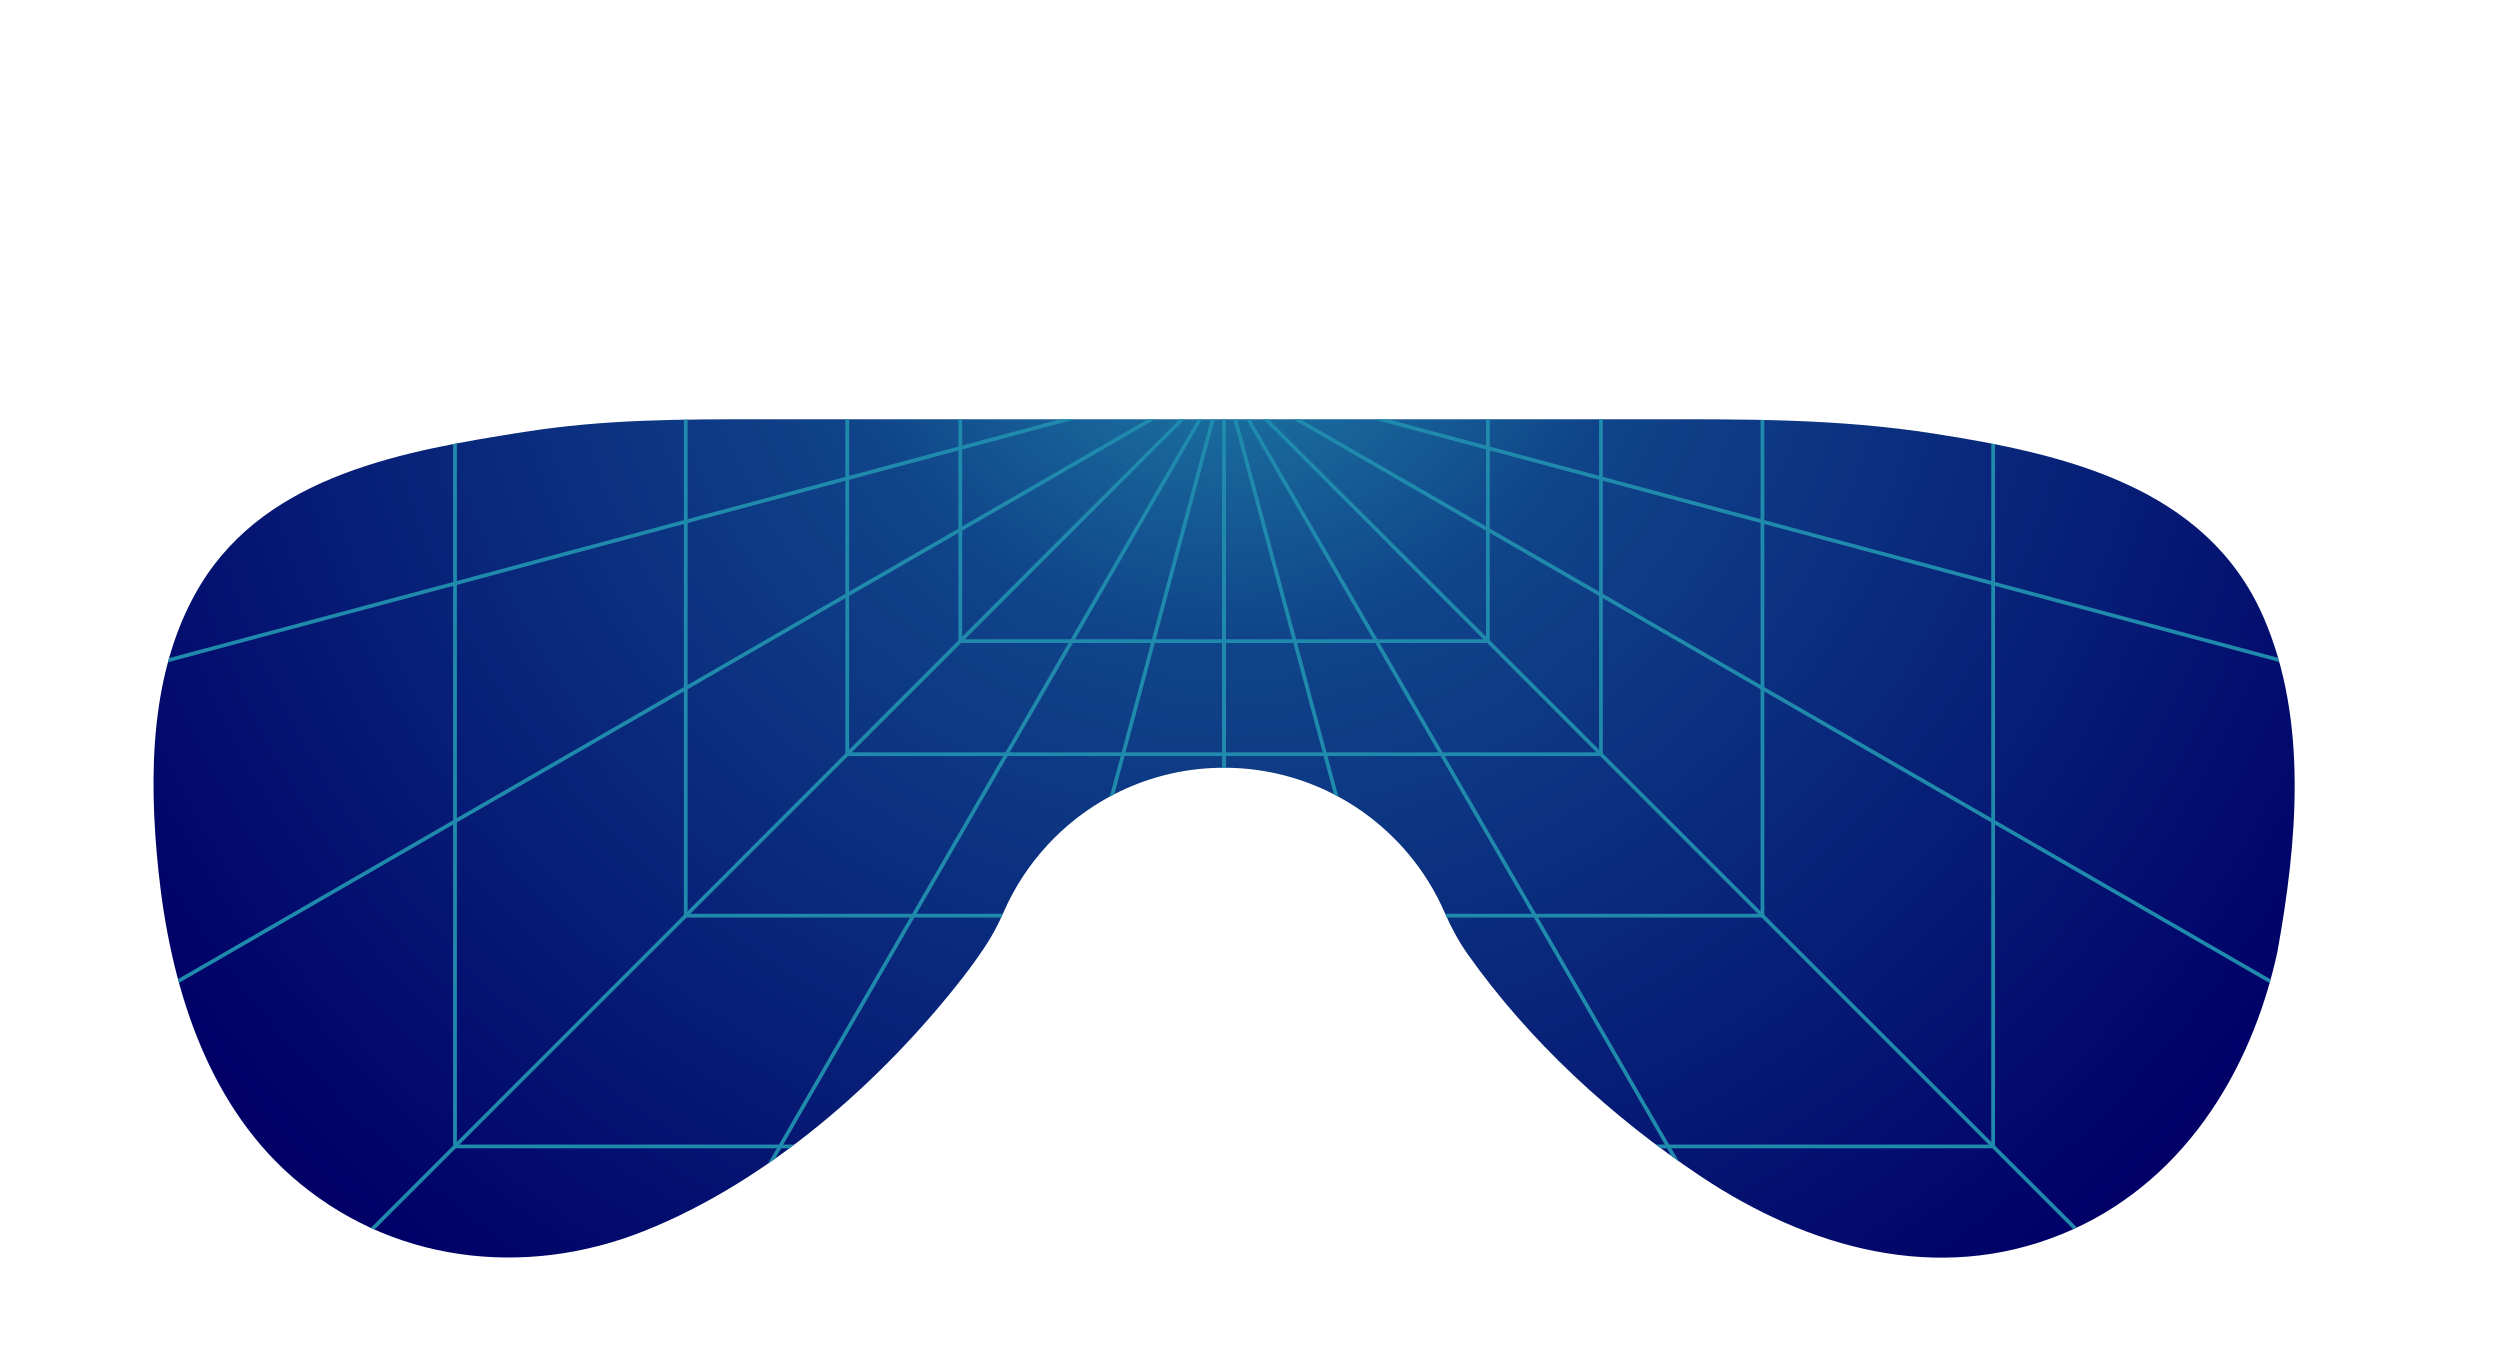
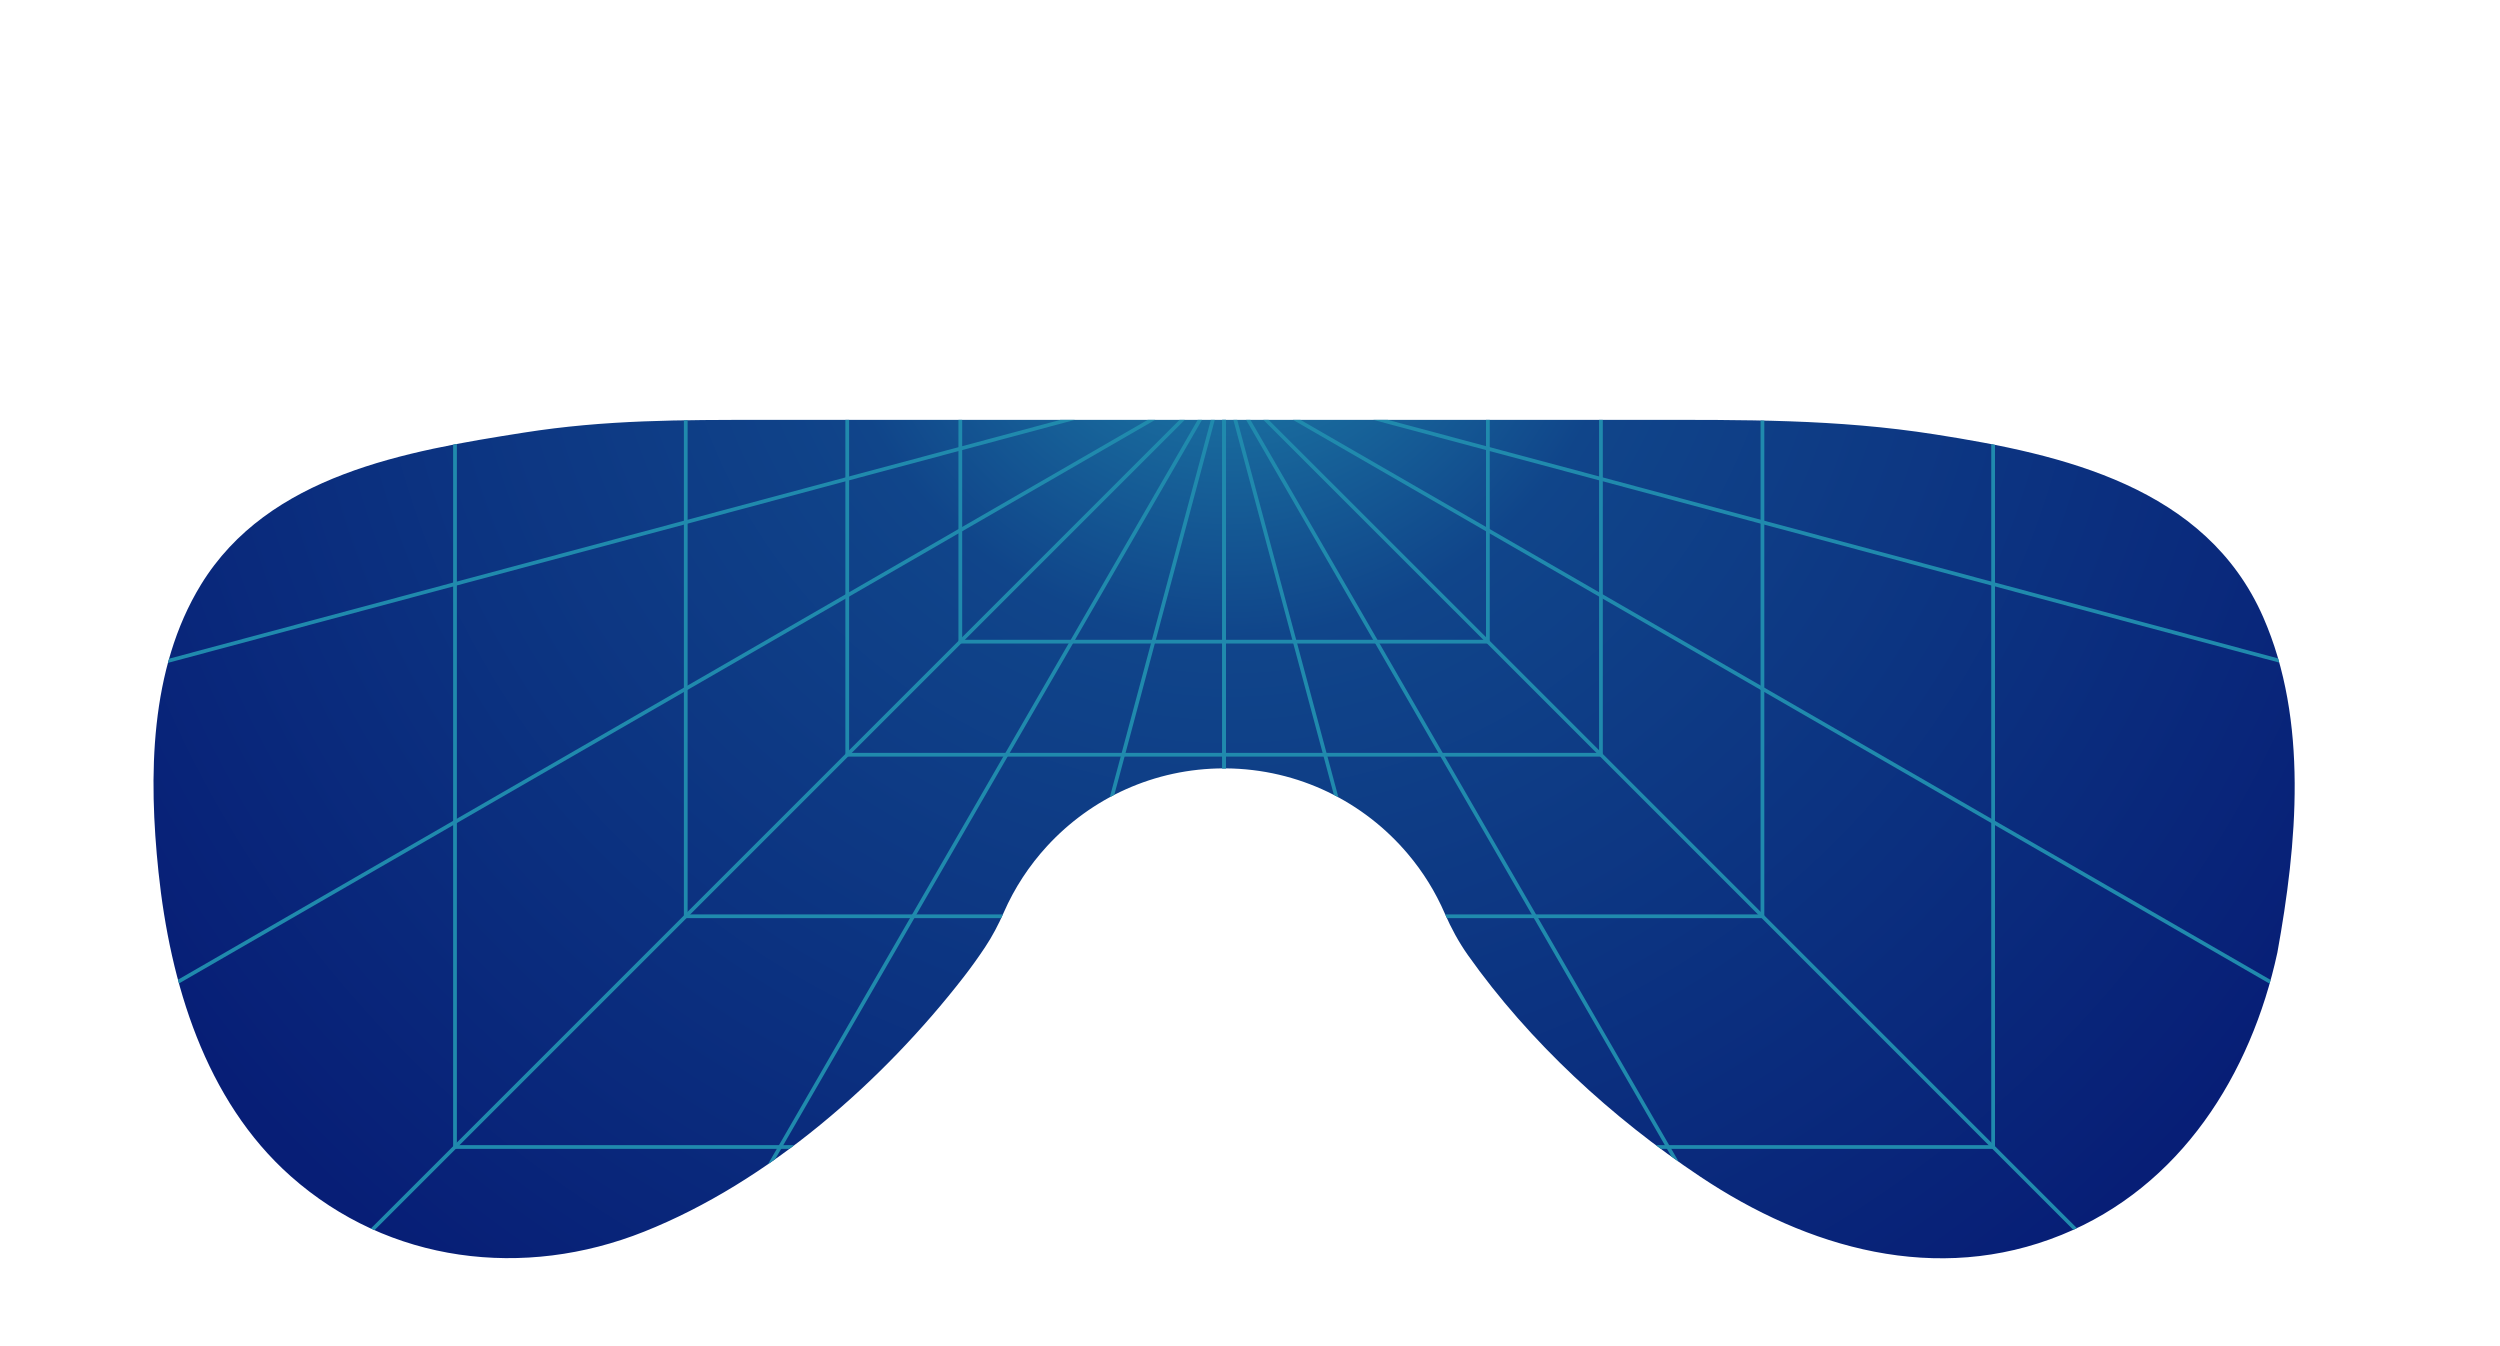
- <svg xmlns="http://www.w3.org/2000/svg" xmlns:xlink="http://www.w3.org/1999/xlink" version="1.1" id="Layer_1" x="0px" y="0px" viewBox="0 0 4000 2153" style="enable-background:new 0 0 4000 2153;" xml:space="preserve">
+ <svg xmlns="http://www.w3.org/2000/svg" xmlns:xlink="http://www.w3.org/1999/xlink" version="1.1" id="Layer_2" x="0px" y="0px" viewBox="0 0 4000 2153" style="enable-background:new 0 0 4000 2153;" xml:space="preserve">
  <style type="text/css">
	.st0{fill:url(#SVGID_1_);}
- 	.st1{clip-path:url(#SVGID_3_);}
+ 	.st1{clip-path:url(#SVGID_2_);}
	.st2{fill:none;stroke:#208AAD;stroke-width:6;stroke-miterlimit:10;}
</style>
-   <radialGradient id="SVGID_1_" cx="1965.454" cy="371.759" r="2100.623" gradientUnits="userSpaceOnUse">
+   <radialGradient id="SVGID_1_" cx="1965.454" cy="372.696" r="2100.623" gradientUnits="userSpaceOnUse">
    <stop offset="0" style="stop-color:#208AAD" />
    <stop offset="0.309" style="stop-color:#10458A" />
-     <stop offset="1" style="stop-color:#000067" />
+     <stop offset="1" style="stop-color:#071E76" />
  </radialGradient>
-   <path class="st0" d="M3643.8,1523.1c-42.3,195.5-154.9,374.4-345.3,451.7c-199.2,80.9-405.8,22.1-578.6-93.5  c-140.5-93.9-272.4-214.4-371.3-354.2c-14.6-20.7-26.7-43-36.8-66.2c-15-34.8-35-67-59.2-95.6c-70-83-174.5-136-291.4-136.9  c-0.9,0-1.8,0-2.8,0c-112,0-212.8,47.9-283,124.3c-28.6,31.1-52.2,66.9-69.3,106.1c-8.5,19.4-18.4,38.3-30.1,55.9  c-10.6,15.9-21.8,31.6-33.8,47.1c-130,167.7-313,328.7-511.5,407.8c-192.1,76.6-408.3,50.9-565.6-88.7  c-137.3-121.8-192.9-309.8-211.5-486.6c-16-152.4-14.7-324.9,67.9-459.8C429.4,758.5,650.1,720.9,838,691.2  c130.9-20.7,251.8-20.4,384.2-20.4h1407.4c159.8,0,308.5-1.6,466.3,23.2c204.9,32.1,433.7,83.8,525.2,292.4  C3693.8,1152.4,3675.2,1349.6,3643.8,1523.1z" />
+   <path class="st0" d="M3643.8,1524.1c-42.3,195.5-154.9,374.4-345.3,451.7c-199.2,80.9-405.8,22.1-578.6-93.5  c-140.5-93.9-272.4-214.4-371.3-354.2c-14.6-20.7-26.7-43-36.8-66.2c-15-34.8-35-67-59.2-95.6c-70-83-174.5-136-291.4-136.9  c-0.9,0-1.8,0-2.8,0c-112,0-212.8,47.9-283,124.3c-28.6,31.1-52.2,66.9-69.3,106.1c-8.5,19.4-18.4,38.3-30.1,55.9  c-10.6,15.9-21.8,31.6-33.8,47.1c-130,167.7-313,328.7-511.5,407.8c-192.1,76.6-408.3,50.9-565.6-88.7  c-137.3-121.8-192.9-309.8-211.5-486.6c-16-152.4-14.7-324.9,67.9-459.8C429.4,759.4,650.1,721.8,838,692.2  c130.9-20.7,251.8-20.4,384.2-20.4h1407.4c159.8,0,308.5-1.6,466.3,23.2c204.9,32.1,433.7,83.8,525.2,292.4  C3693.8,1153.3,3675.2,1350.6,3643.8,1524.1z" />
  <g>
    <defs>
-       <path id="SVGID_2_" d="M3643.8,1523.1c-42.3,195.5-154.9,374.4-345.3,451.7c-199.2,80.9-405.8,22.1-578.6-93.5    c-140.5-93.9-272.4-214.4-371.3-354.2c-14.6-20.7-26.7-43-36.8-66.2c-15-34.8-35-67-59.2-95.6c-70-83-174.5-136-291.4-136.9    c-0.9,0-1.8,0-2.8,0c-112,0-212.8,47.9-283,124.3c-28.6,31.1-52.2,66.9-69.3,106.1c-8.5,19.4-18.4,38.3-30.1,55.9    c-10.6,15.9-21.8,31.6-33.8,47.1c-130,167.7-313,328.7-511.5,407.8c-192.1,76.6-408.3,50.9-565.6-88.7    c-137.3-121.8-192.9-309.8-211.5-486.6c-16-152.4-14.7-324.9,67.9-459.8C429.4,758.5,650.1,720.9,838,691.2    c130.9-20.7,251.8-20.4,384.2-20.4h1407.4c159.8,0,308.5-1.6,466.3,23.2c204.9,32.1,433.7,83.8,525.2,292.4    C3693.8,1152.4,3675.2,1349.6,3643.8,1523.1z" />
+       <path id="SVGID_5_" d="M3643.8,1524.1c-42.3,195.5-154.9,374.4-345.3,451.7c-199.2,80.9-405.8,22.1-578.6-93.5    c-140.5-93.9-272.4-214.4-371.3-354.2c-14.6-20.7-26.7-43-36.8-66.2c-15-34.8-35-67-59.2-95.6c-70-83-174.5-136-291.4-136.9    c-0.9,0-1.8,0-2.8,0c-112,0-212.8,47.9-283,124.3c-28.6,31.1-52.2,66.9-69.3,106.1c-8.5,19.4-18.4,38.3-30.1,55.9    c-10.6,15.9-21.8,31.6-33.8,47.1c-130,167.7-313,328.7-511.5,407.8c-192.1,76.6-408.3,50.9-565.6-88.7    c-137.3-121.8-192.9-309.8-211.5-486.6c-16-152.4-14.7-324.9,67.9-459.8C429.4,759.4,650.1,721.8,838,692.2    c130.9-20.7,251.8-20.4,384.2-20.4h1407.4c159.8,0,308.5-1.6,466.3,23.2c204.9,32.1,433.7,83.8,525.2,292.4    C3693.8,1153.3,3675.2,1350.6,3643.8,1524.1z" />
    </defs>
-     <clipPath id="SVGID_3_">
-       <use xlink:href="#SVGID_2_" style="overflow:visible;" />
+     <clipPath id="SVGID_2_">
+       <use xlink:href="#SVGID_5_" style="overflow:visible;" />
    </clipPath>
    <g class="st1">
-       <rect x="200.7" y="-1154.1" class="st2" width="3515.7" height="3515.7" />
-       <rect x="728" y="-626.8" class="st2" width="2461" height="2461" />
-       <rect x="1097.2" y="-257.6" class="st2" width="1722.7" height="1722.7" />
-       <rect x="1355.6" y="0.8" class="st2" width="1205.9" height="1205.9" />
-       <rect x="1536.5" y="181.7" class="st2" width="844.1" height="844.1" />
-       <polyline class="st2" points="1958.5,2361.6 1958.5,1834.2 1958.5,1465.1 1958.5,1206.7 1958.5,1025.8 1958.5,603.7 1958.5,181.7     1958.5,0.8 1958.5,-257.6 1958.5,-626.8 1958.5,-1154.1   " />
-       <polyline class="st2" points="1958.5,2361.6 1958.5,1834.2 1958.5,1465.1 1958.5,1206.7 1958.5,1025.8 1958.5,603.7 1958.5,181.7     1958.5,0.8 1958.5,-257.6 1958.5,-626.8 1958.5,-1154.1   " />
-       <polyline class="st2" points="2429.5,2361.6 2288.3,1834.2 2189.3,1465.1 2120.1,1206.7 2071.6,1025.8 1958.5,603.7 1845.4,181.7     1797,0.8 1727.7,-257.6 1628.8,-626.8 1487.5,-1154.1   " />
-       <polyline class="st2" points="2973.4,2361.6 2668.9,1834.2 2455.9,1465.1 2306.6,1206.7 2202.2,1025.8 1958.5,603.7 1714.9,181.7     1610.4,0.8 1461.2,-257.6 1248.1,-626.8 943.7,-1154.1   " />
-       <polyline class="st2" points="3716.4,2361.6 3189,1834.2 2819.9,1465.1 2561.5,1206.7 2380.6,1025.8 1958.5,603.7 1536.5,181.7     1355.6,0.8 1097.2,-257.6 728,-626.8 200.7,-1154.1   " />
-       <polyline class="st2" points="3716.4,1618.6 3189,1314.1 2819.9,1101.1 2561.5,951.8 2380.6,847.4 1958.5,603.7 1536.5,360     1355.6,255.6 1097.2,106.4 728,-106.7 200.7,-411.1   " />
-       <polyline class="st2" points="3716.4,1074.7 3189,933.5 2819.9,834.5 2561.5,765.3 2380.6,716.8 1958.5,603.7 1536.5,490.6     1355.6,442.2 1097.2,372.9 728,274 200.7,132.7   " />
-       <polyline class="st2" points="3716.4,603.7 3189,603.7 2819.9,603.7 2561.5,603.7 2380.6,603.7 1958.5,603.7 1536.5,603.7     1355.6,603.7 1097.2,603.7 728,603.7 200.7,603.7   " />
-       <polyline class="st2" points="3716.4,132.7 3189,274 2819.9,372.9 2561.5,442.2 2380.6,490.6 1958.5,603.7 1536.5,716.8     1355.6,765.3 1097.2,834.5 728,933.5 200.7,1074.7   " />
-       <polyline class="st2" points="3716.4,-411.1 3189,-106.7 2819.9,106.4 2561.5,255.6 2380.6,360 1958.5,603.7 1536.5,847.4     1355.6,951.8 1097.2,1101.1 728,1314.1 200.7,1618.6   " />
-       <polyline class="st2" points="3716.4,-1154.1 3189,-626.8 2819.9,-257.6 2561.5,0.8 2380.6,181.7 1958.5,603.7 1536.5,1025.8     1355.6,1206.7 1097.2,1465.1 728,1834.2 200.7,2361.6   " />
-       <polyline class="st2" points="2973.4,-1154.1 2668.9,-626.8 2455.9,-257.6 2306.6,0.8 2202.2,181.7 1958.5,603.7 1714.9,1025.8     1610.4,1206.7 1461.2,1465.1 1248.1,1834.2 943.7,2361.6   " />
-       <polyline class="st2" points="2429.5,-1154.1 2288.3,-626.8 2189.3,-257.6 2120.1,0.8 2071.6,181.7 1958.5,603.7 1845.4,1025.8     1797,1206.7 1727.7,1465.1 1628.8,1834.2 1487.5,2361.6   " />
+       <rect x="200.7" y="-1153.2" class="st2" width="3515.7" height="3515.7" />
+       <rect x="728" y="-625.8" class="st2" width="2461" height="2461" />
+       <rect x="1097.2" y="-256.7" class="st2" width="1722.7" height="1722.7" />
+       <rect x="1355.6" y="1.7" class="st2" width="1205.9" height="1205.9" />
+       <rect x="1536.5" y="182.6" class="st2" width="844.1" height="844.1" />
+       <polyline class="st2" points="1958.5,2362.5 1958.5,1835.2 1958.5,1466 1958.5,1207.6 1958.5,1026.7 1958.5,604.7 1958.5,182.6     1958.5,1.7 1958.5,-256.7 1958.5,-625.8 1958.5,-1153.2   " />
+       <polyline class="st2" points="1958.5,2362.5 1958.5,1835.2 1958.5,1466 1958.5,1207.6 1958.5,1026.7 1958.5,604.7 1958.5,182.6     1958.5,1.7 1958.5,-256.7 1958.5,-625.8 1958.5,-1153.2   " />
+       <polyline class="st2" points="2429.5,2362.5 2288.3,1835.2 2189.3,1466 2120.1,1207.6 2071.6,1026.7 1958.5,604.7 1845.4,182.6     1797,1.7 1727.7,-256.7 1628.8,-625.8 1487.5,-1153.2   " />
+       <polyline class="st2" points="2973.4,2362.5 2668.9,1835.2 2455.9,1466 2306.6,1207.6 2202.2,1026.7 1958.5,604.7 1714.9,182.6     1610.4,1.7 1461.2,-256.7 1248.1,-625.8 943.7,-1153.2   " />
+       <polyline class="st2" points="3716.4,2362.5 3189,1835.2 2819.9,1466 2561.5,1207.6 2380.6,1026.7 1958.5,604.7 1536.5,182.6     1355.6,1.7 1097.2,-256.7 728,-625.8 200.7,-1153.2   " />
+       <polyline class="st2" points="3716.4,1619.5 3189,1315.1 2819.9,1102 2561.5,952.8 2380.6,848.3 1958.5,604.7 1536.5,361     1355.6,256.6 1097.2,107.3 728,-105.7 200.7,-410.2   " />
+       <polyline class="st2" points="3716.4,1075.7 3189,934.4 2819.9,835.5 2561.5,766.2 2380.6,717.8 1958.5,604.7 1536.5,491.6     1355.6,443.1 1097.2,373.9 728,274.9 200.7,133.7   " />
+       <polyline class="st2" points="3716.4,604.7 3189,604.7 2819.9,604.7 2561.5,604.7 2380.6,604.7 1958.5,604.7 1536.5,604.7     1355.6,604.7 1097.2,604.7 728,604.7 200.7,604.7   " />
+       <polyline class="st2" points="3716.4,133.7 3189,274.9 2819.9,373.9 2561.5,443.1 2380.6,491.6 1958.5,604.7 1536.5,717.8     1355.6,766.2 1097.2,835.5 728,934.4 200.7,1075.7   " />
+       <polyline class="st2" points="3716.4,-410.2 3189,-105.7 2819.9,107.3 2561.5,256.6 2380.6,361 1958.5,604.7 1536.5,848.3     1355.6,952.8 1097.2,1102 728,1315.1 200.7,1619.5   " />
+       <polyline class="st2" points="3716.4,-1153.2 3189,-625.8 2819.9,-256.7 2561.5,1.7 2380.6,182.6 1958.5,604.7 1536.5,1026.7     1355.6,1207.6 1097.2,1466 728,1835.2 200.7,2362.5   " />
+       <polyline class="st2" points="2973.4,-1153.2 2668.9,-625.8 2455.9,-256.7 2306.6,1.7 2202.2,182.6 1958.5,604.7 1714.9,1026.7     1610.4,1207.6 1461.2,1466 1248.1,1835.2 943.7,2362.5   " />
+       <polyline class="st2" points="2429.5,-1153.2 2288.3,-625.8 2189.3,-256.7 2120.1,1.7 2071.6,182.6 1958.5,604.7 1845.4,1026.7     1797,1207.6 1727.7,1466 1628.8,1835.2 1487.5,2362.5   " />
    </g>
  </g>
</svg>
